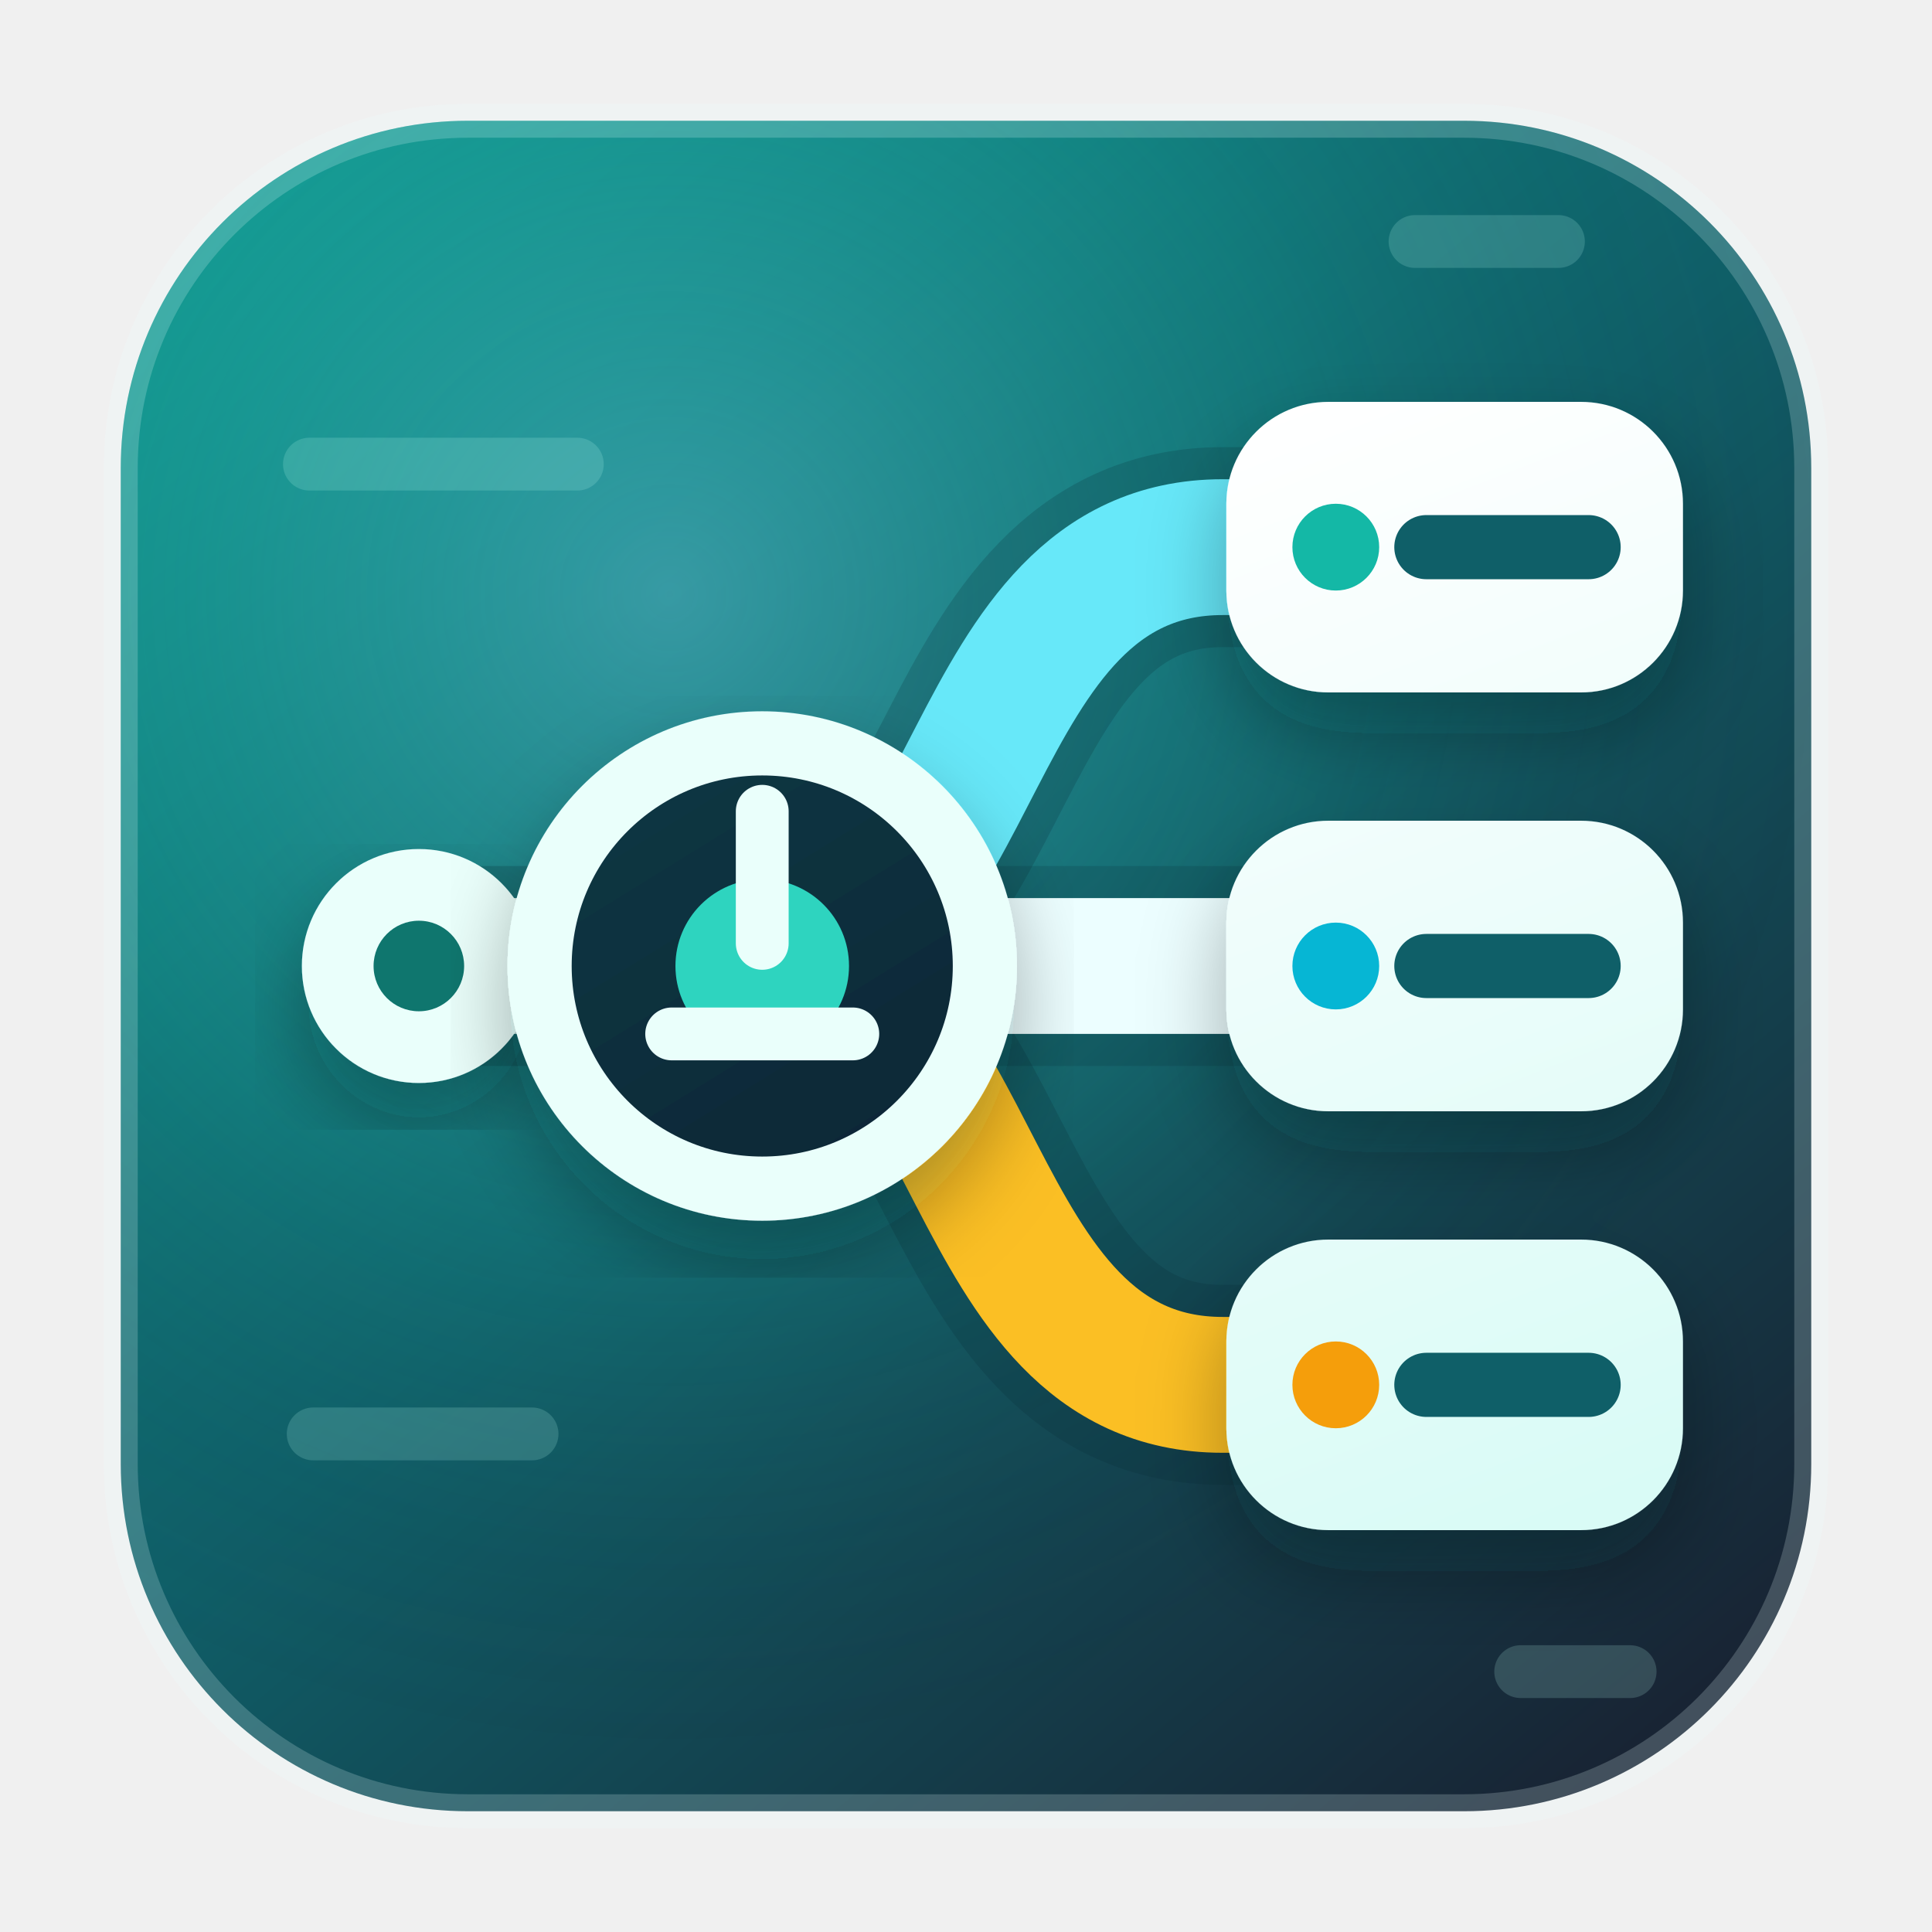
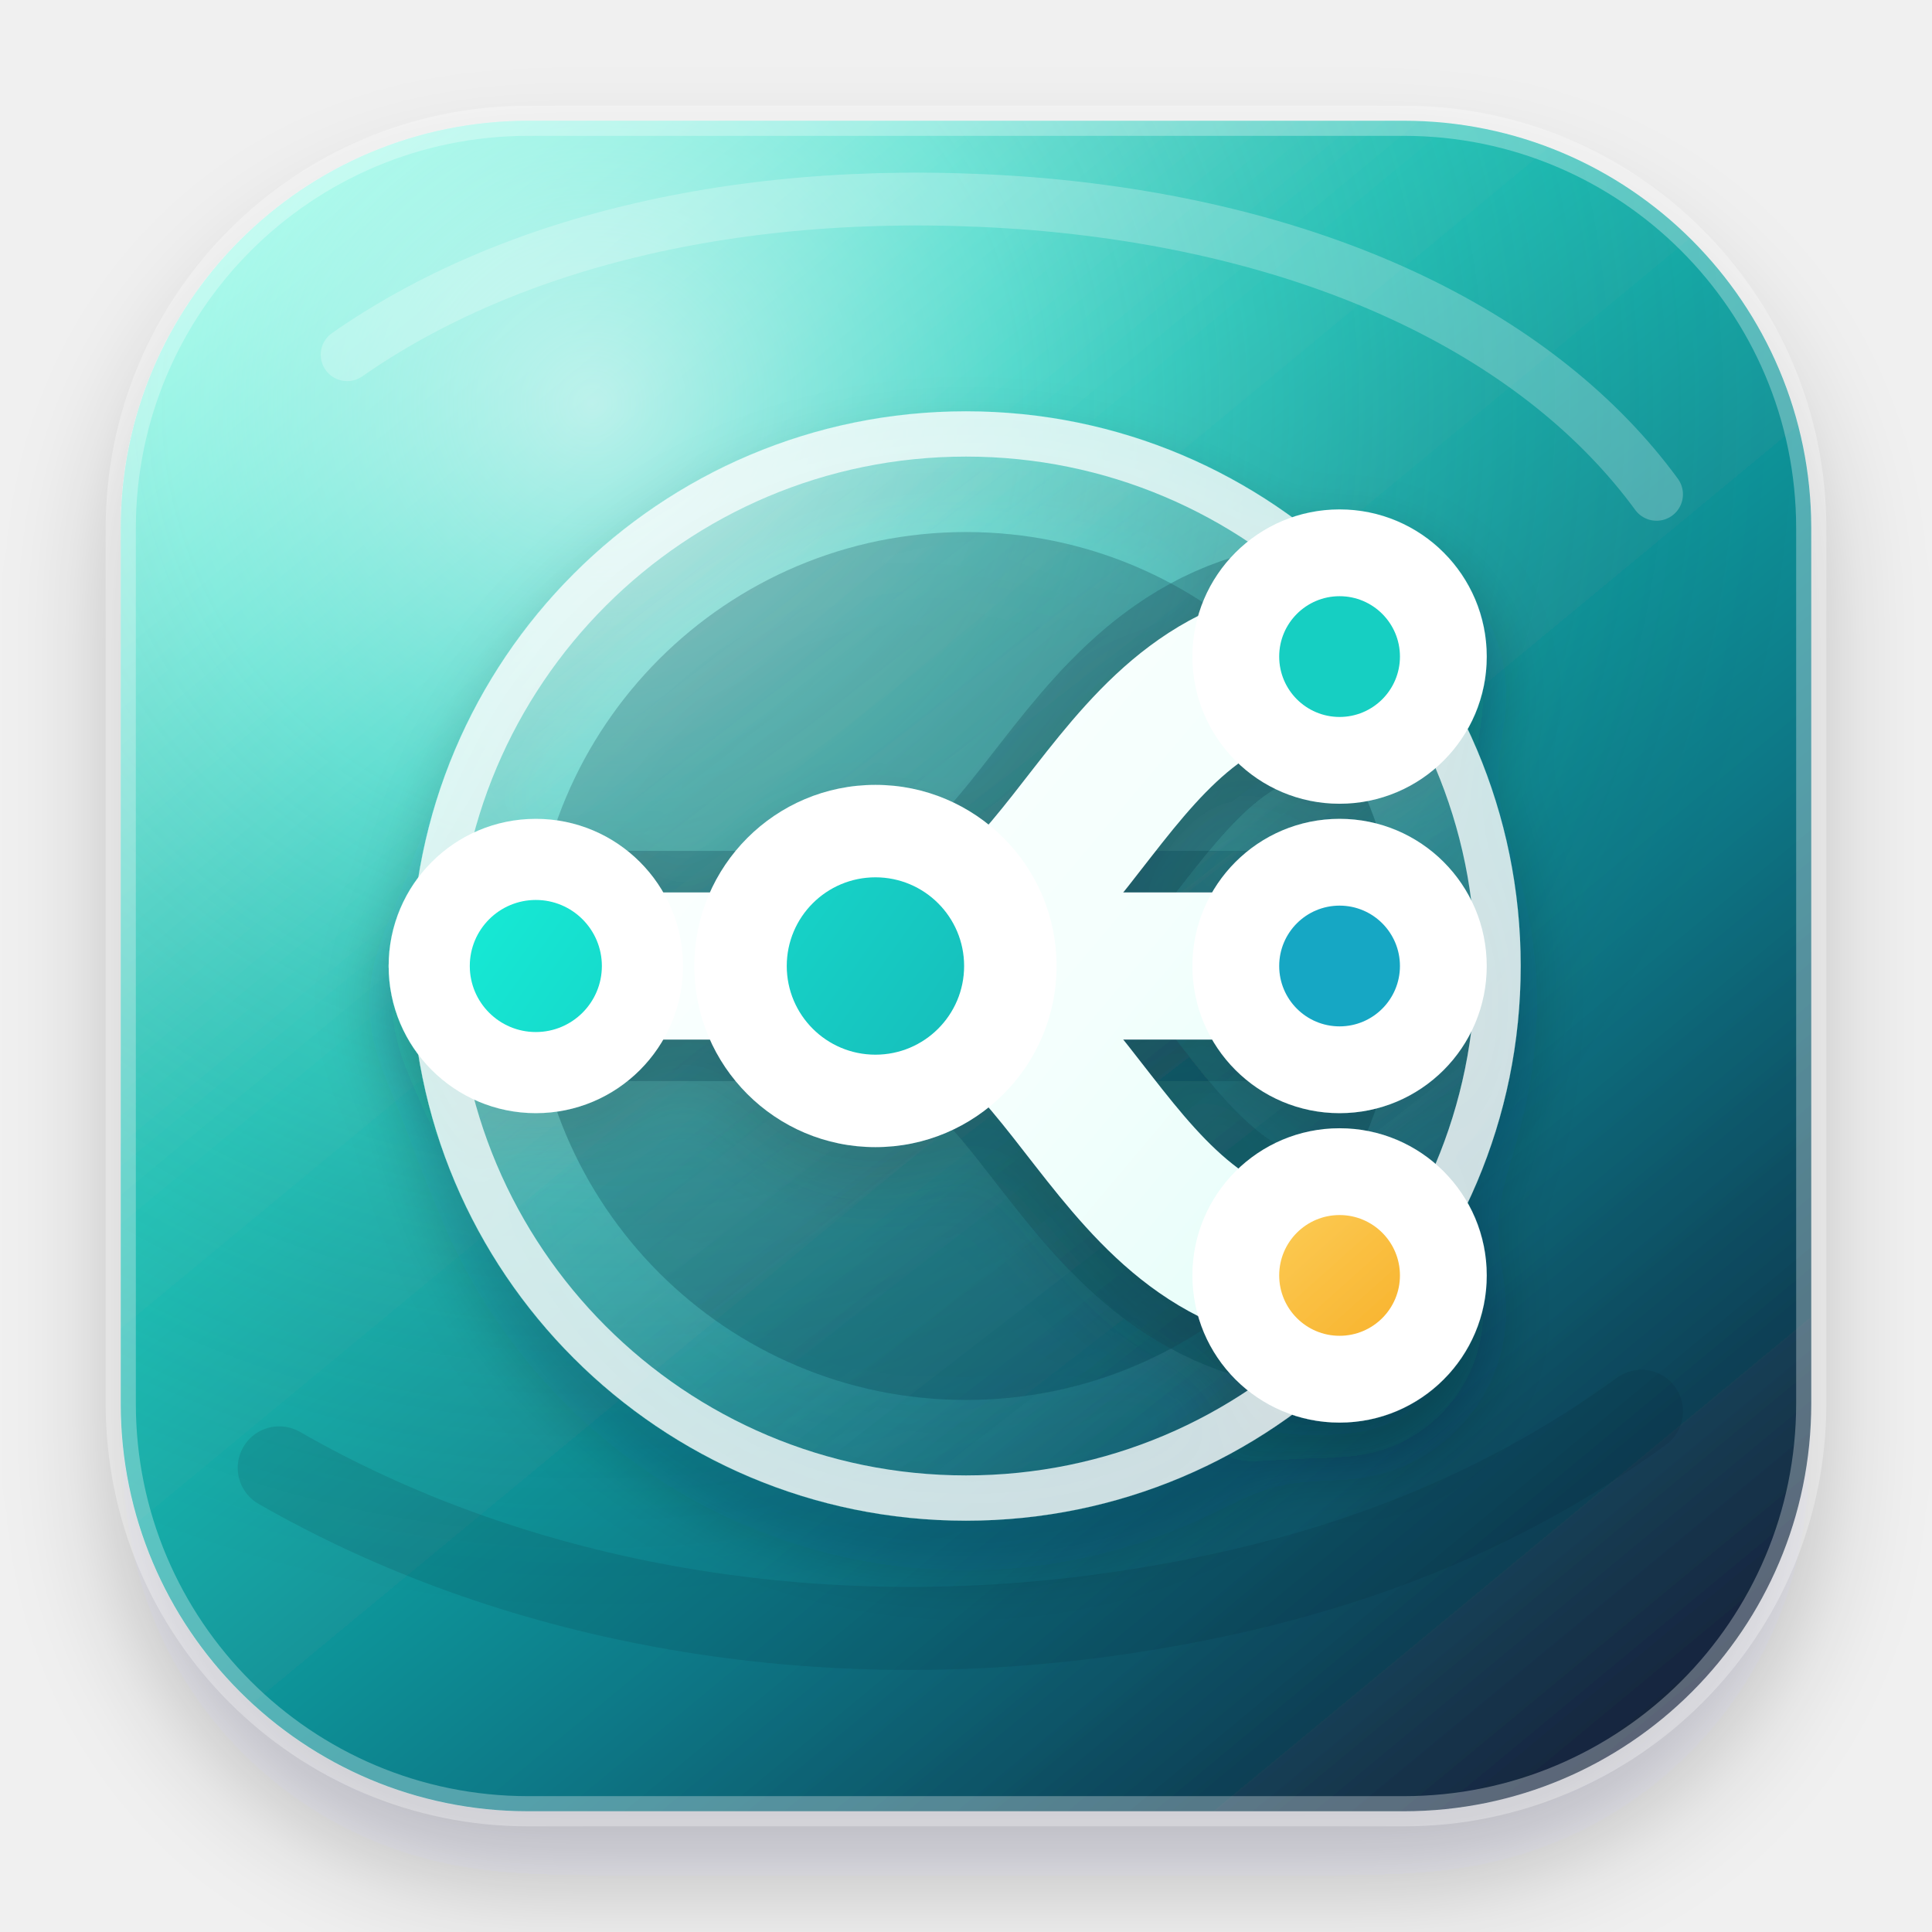
<svg xmlns="http://www.w3.org/2000/svg" viewBox="0 0 1024 1024">
  <defs>
-     <linearGradient id="bg" x1="150" y1="100" x2="850" y2="940" gradientUnits="userSpaceOnUse">
-       <stop offset="0" stop-color="#0e8f89" />
-       <stop offset="0.48" stop-color="#0f5f68" />
-       <stop offset="1" stop-color="#182434" />
+     <linearGradient id="bg" x1="168" y1="96" x2="856" y2="928" gradientUnits="userSpaceOnUse">
+       <stop offset="0" stop-color="#9ef7e7" />
+       <stop offset="0.34" stop-color="#22c7ba" />
+       <stop offset="0.68" stop-color="#087786" />
+       <stop offset="1" stop-color="#16243d" />
    </linearGradient>
-     <radialGradient id="glow" cx="355" cy="315" r="620" gradientUnits="userSpaceOnUse">
-       <stop offset="0" stop-color="#7dddf4" stop-opacity="0.36" />
-       <stop offset="0.56" stop-color="#2dd4bf" stop-opacity="0.12" />
+     <radialGradient id="bloom" cx="314" cy="214" r="640" gradientUnits="userSpaceOnUse">
+       <stop offset="0" stop-color="#ffffff" stop-opacity="0.58" />
+       <stop offset="0.35" stop-color="#c9fff6" stop-opacity="0.22" />
      <stop offset="1" stop-color="#0f172a" stop-opacity="0" />
    </radialGradient>
-     <linearGradient id="hub" x1="312" y1="350" x2="506" y2="664" gradientUnits="userSpaceOnUse">
-       <stop offset="0" stop-color="#123b47" />
-       <stop offset="1" stop-color="#0b2332" />
+     <linearGradient id="plate" x1="292" y1="232" x2="748" y2="822" gradientUnits="userSpaceOnUse">
+       <stop offset="0" stop-color="#ffffff" stop-opacity="0.34" />
+       <stop offset="0.52" stop-color="#ecfeff" stop-opacity="0.16" />
+       <stop offset="1" stop-color="#0f172a" stop-opacity="0.1" />
    </linearGradient>
-     <linearGradient id="card" x1="656" y1="225" x2="874" y2="788" gradientUnits="userSpaceOnUse">
+     <linearGradient id="line" x1="260" y1="302" x2="775" y2="736" gradientUnits="userSpaceOnUse">
      <stop offset="0" stop-color="#ffffff" />
-       <stop offset="1" stop-color="#d9fbf6" />
+       <stop offset="0.58" stop-color="#f4fffd" />
+       <stop offset="1" stop-color="#dffdf7" />
    </linearGradient>
-     <filter id="shadow" x="-20%" y="-20%" width="140%" height="140%">
-       <feDropShadow dx="0" dy="22" stdDeviation="22" flood-color="#02151c" flood-opacity="0.32" />
+     <linearGradient id="tealNode" x1="286" y1="356" x2="756" y2="690" gradientUnits="userSpaceOnUse">
+       <stop offset="0" stop-color="#14f1d9" />
+       <stop offset="1" stop-color="#0f8fa0" />
+     </linearGradient>
+     <linearGradient id="amberNode" x1="620" y1="578" x2="792" y2="770" gradientUnits="userSpaceOnUse">
+       <stop offset="0" stop-color="#ffe27a" />
+       <stop offset="1" stop-color="#f59e0b" />
+     </linearGradient>
+     <filter id="tileShadow" x="-20%" y="-20%" width="140%" height="150%">
+       <feDropShadow dx="0" dy="34" stdDeviation="30" flood-color="#08111f" flood-opacity="0.24" />
+     </filter>
+     <filter id="symbolShadow" x="-25%" y="-25%" width="150%" height="150%">
+       <feDropShadow dx="0" dy="20" stdDeviation="18" flood-color="#04232d" flood-opacity="0.34" />
    </filter>
  </defs>
-   <rect x="64" y="64" width="896" height="896" rx="184" fill="url(#bg)" />
-   <rect x="64" y="64" width="896" height="896" rx="184" fill="url(#glow)" />
-   <path d="M164 246h142M166 760h116M750 128h76M806 886h58" stroke="#b6f7ed" stroke-width="28" stroke-linecap="round" opacity="0.18" />
-   <g fill="none" stroke-linecap="round" stroke-linejoin="round">
-     <path d="M222 512h178" stroke="#062734" stroke-width="106" opacity="0.22" />
-     <path d="M404 512c118 0 104-222 244-222h104" stroke="#062734" stroke-width="106" opacity="0.2" />
-     <path d="M404 512h348" stroke="#062734" stroke-width="106" opacity="0.18" />
-     <path d="M404 512c118 0 104 222 244 222h104" stroke="#062734" stroke-width="106" opacity="0.2" />
-     <path d="M222 512h178" stroke="#eafffb" stroke-width="72" />
-     <path d="M404 512c118 0 104-222 244-222h104" stroke="#67e8f9" stroke-width="72" />
-     <path d="M404 512h348" stroke="#ecfeff" stroke-width="72" />
-     <path d="M404 512c118 0 104 222 244 222h104" stroke="#fbbf24" stroke-width="72" />
+   <rect x="64" y="64" width="896" height="896" rx="216" fill="url(#bg)" filter="url(#tileShadow)" />
+   <rect x="64" y="64" width="896" height="896" rx="216" fill="url(#bloom)" />
+   <path d="M184 188c86-60 212-92 364-80 156 13 270 72 330 154" fill="none" stroke="#ffffff" stroke-width="28" stroke-linecap="round" opacity="0.24" />
+   <path d="M148 778c122 70 277 100 438 78 116-16 207-52 284-108" fill="none" stroke="#061827" stroke-width="44" stroke-linecap="round" opacity="0.12" />
+   <g filter="url(#symbolShadow)">
+     <circle cx="512" cy="512" r="282" fill="url(#plate)" stroke="#ffffff" stroke-width="24" opacity="0.78" />
+     <circle cx="512" cy="512" r="230" fill="#062d3c" opacity="0.2" />
+     <g fill="none" stroke-linecap="round" stroke-linejoin="round">
+       <path d="M284 512h176" stroke="#083746" stroke-width="122" opacity="0.24" />
+       <path d="M464 512c108 0 118-164 246-164" stroke="#083746" stroke-width="122" opacity="0.22" />
+       <path d="M464 512h248" stroke="#083746" stroke-width="122" opacity="0.2" />
+       <path d="M464 512c108 0 118 164 246 164" stroke="#083746" stroke-width="122" opacity="0.22" />
+       <path d="M284 512h176" stroke="url(#line)" stroke-width="78" />
+       <path d="M464 512c108 0 118-164 246-164" stroke="url(#line)" stroke-width="78" />
+       <path d="M464 512h248" stroke="url(#line)" stroke-width="78" />
+       <path d="M464 512c108 0 118 164 246 164" stroke="url(#line)" stroke-width="78" />
+     </g>
+     <circle cx="284" cy="512" r="78" fill="#ffffff" />
+     <circle cx="284" cy="512" r="35" fill="url(#tealNode)" />
+     <circle cx="464" cy="512" r="96" fill="#ffffff" />
+     <circle cx="464" cy="512" r="47" fill="url(#tealNode)" />
+     <circle cx="710" cy="348" r="78" fill="#ffffff" />
+     <circle cx="710" cy="348" r="32" fill="#13cfc2" />
+     <circle cx="710" cy="512" r="78" fill="#ffffff" />
+     <circle cx="710" cy="512" r="32" fill="#18a7c4" />
+     <circle cx="710" cy="676" r="78" fill="#ffffff" />
+     <circle cx="710" cy="676" r="32" fill="url(#amberNode)" />
  </g>
-   <circle cx="222" cy="512" r="62" fill="#eafffb" filter="url(#shadow)" />
-   <circle cx="222" cy="512" r="24" fill="#0f766e" />
-   <g filter="url(#shadow)">
-     <circle cx="404" cy="512" r="118" fill="url(#hub)" stroke="#eafffb" stroke-width="34" />
-     <circle cx="404" cy="512" r="46" fill="#2dd4bf" />
-     <path d="M404 430v70M356 548h96" stroke="#eafffb" stroke-width="28" stroke-linecap="round" />
-   </g>
-   <g filter="url(#shadow)">
-     <rect x="650" y="213" width="242" height="154" rx="54" fill="url(#card)" />
-     <rect x="650" y="435" width="242" height="154" rx="54" fill="url(#card)" />
-     <rect x="650" y="657" width="242" height="154" rx="54" fill="url(#card)" />
-   </g>
-   <g stroke-linecap="round">
-     <circle cx="708" cy="290" r="23" fill="#14b8a6" />
-     <path d="M756 290h86" stroke="#0f5f68" stroke-width="34" />
-     <circle cx="708" cy="512" r="23" fill="#06b6d4" />
-     <path d="M756 512h86" stroke="#0f5f68" stroke-width="34" />
-     <circle cx="708" cy="734" r="23" fill="#f59e0b" />
-     <path d="M756 734h86" stroke="#0f5f68" stroke-width="34" />
-   </g>
-   <rect x="64" y="64" width="896" height="896" rx="184" fill="none" stroke="#ecfeff" stroke-width="18" opacity="0.2" />
+   <rect x="64" y="64" width="896" height="896" rx="216" fill="none" stroke="#ffffff" stroke-width="16" opacity="0.3" />
</svg>
